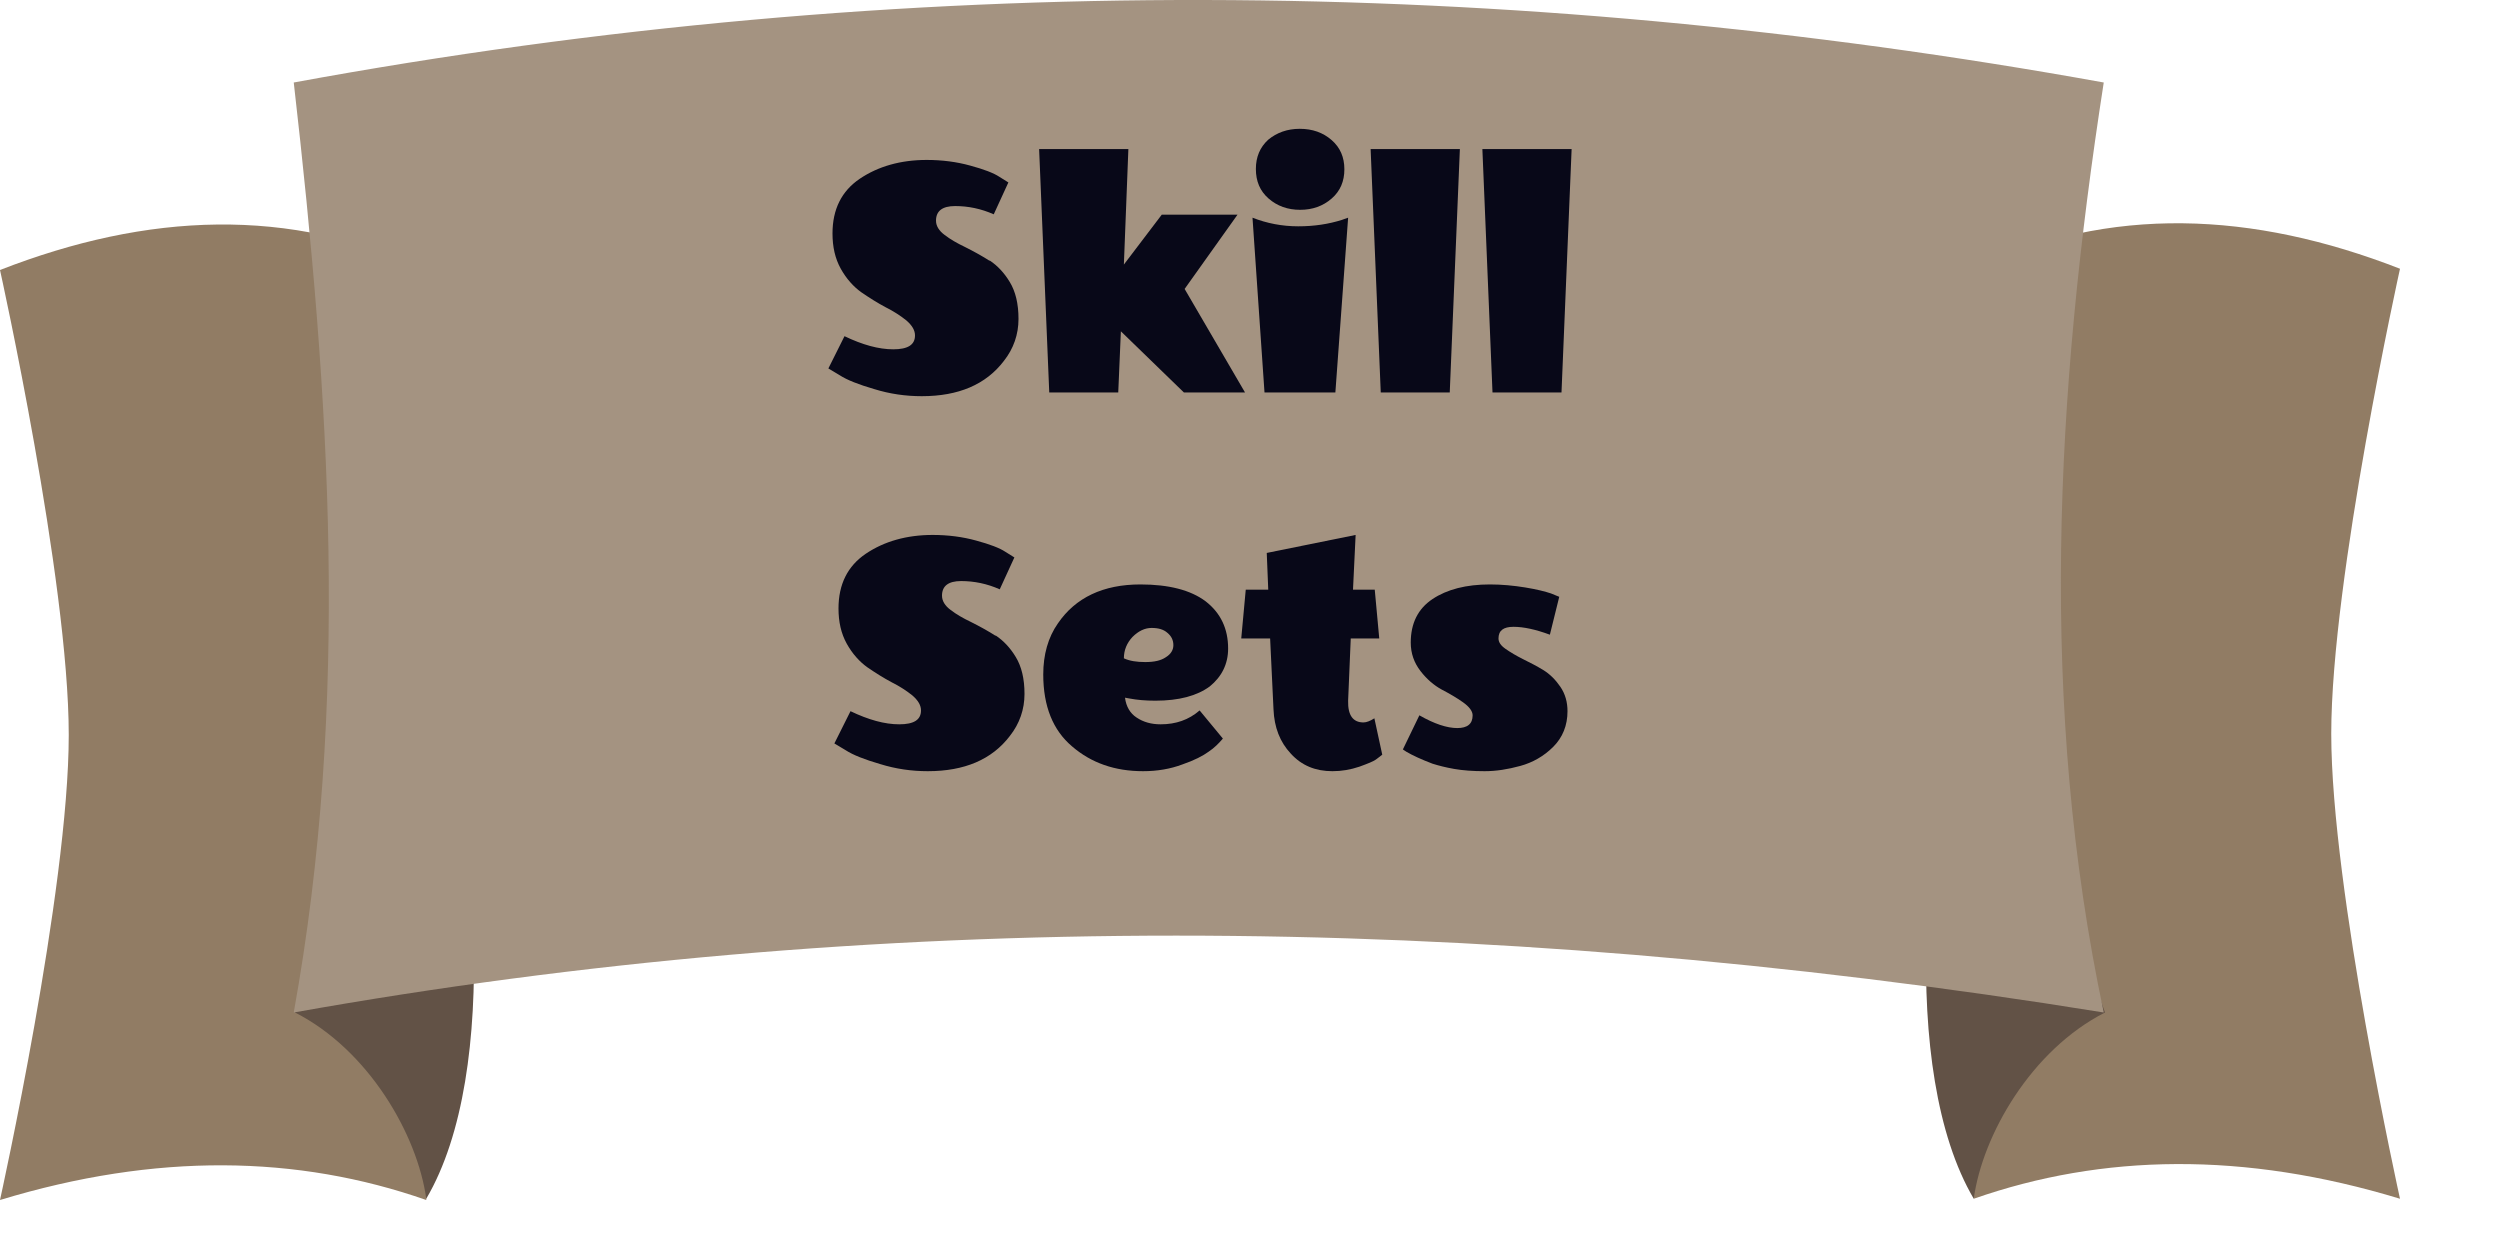
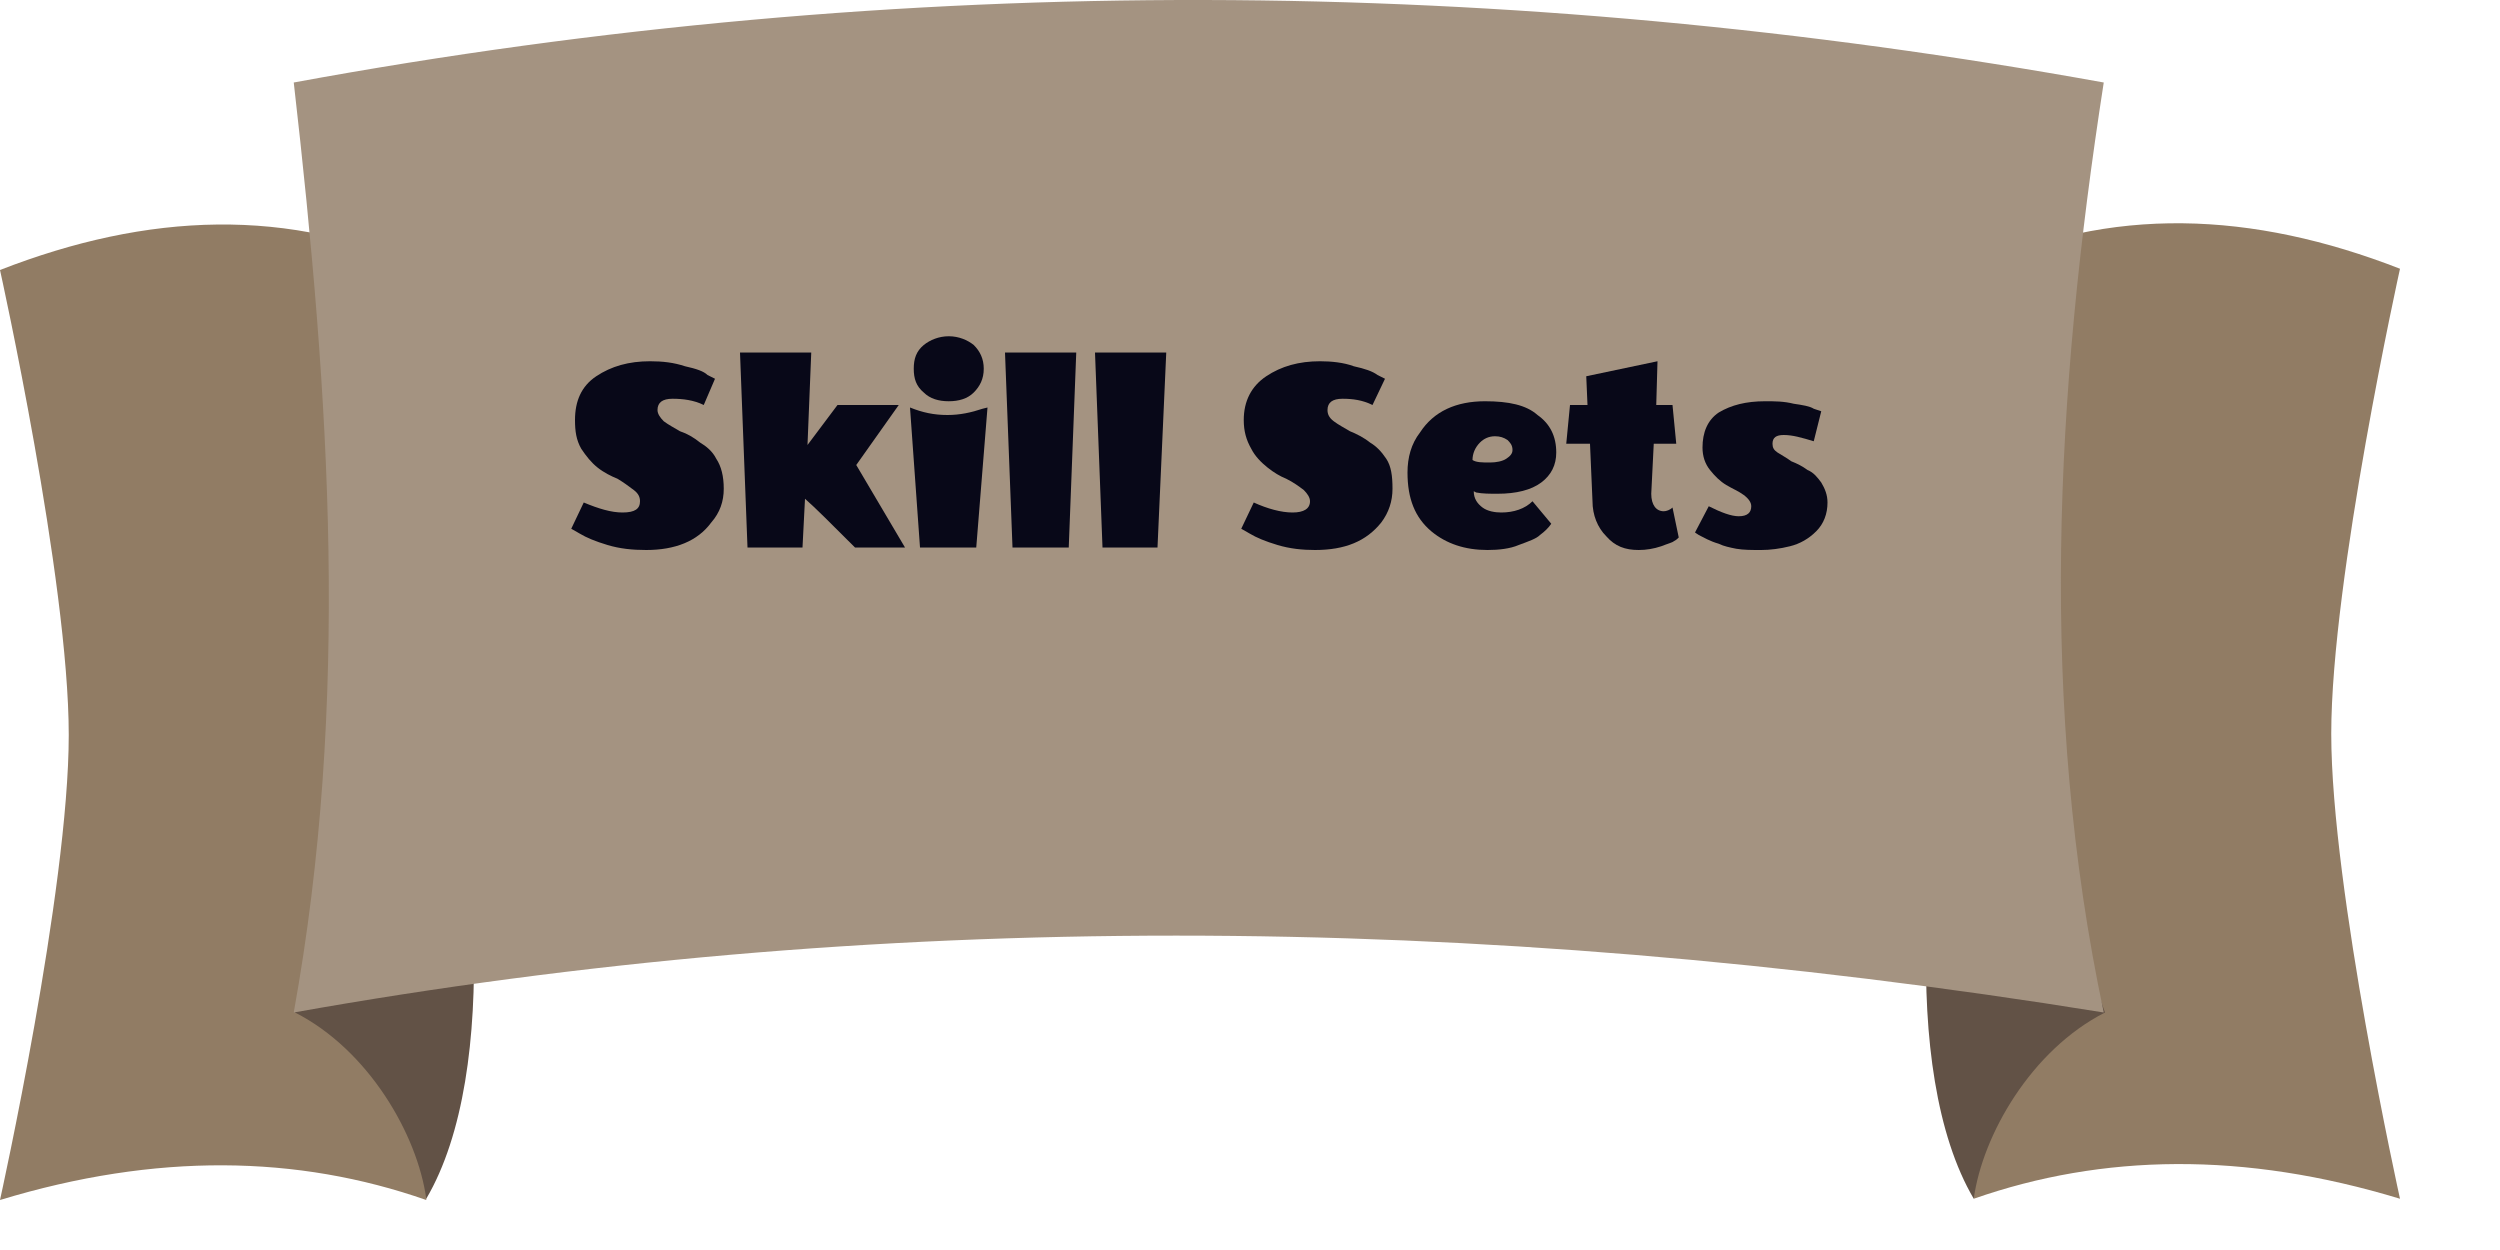
<svg xmlns="http://www.w3.org/2000/svg" width="100%" height="100%" viewBox="0 0 2 1" version="1.1" xml:space="preserve" style="fill-rule:evenodd;clip-rule:evenodd;stroke-linejoin:round;stroke-miterlimit:2;">
  <path d="M0.341,0.216c-0.109,-0.051 -0.223,-0.046 -0.341,-0c0,-0 0.055,0.248 0.055,0.372c-0,0.124 -0.055,0.372 -0.055,0.372c0.125,-0.038 0.238,-0.036 0.341,-0c0.008,-0.248 0.01,-0.496 0,-0.744Z" style="fill:#917c64;" />
  <path d="M1.579,0.215c0.109,-0.051 0.223,-0.046 0.341,-0c-0,-0 -0.055,0.248 -0.055,0.372c0,0.124 0.055,0.372 0.055,0.372c-0.125,-0.038 -0.238,-0.036 -0.341,-0c-0.008,-0.248 -0.01,-0.496 -0,-0.744Z" style="fill:#917c64;" />
  <path d="M0.236,0.81c0.059,0.03 0.098,0.098 0.105,0.149c0.06,-0.102 0.041,-0.311 0,-0.447l-0.105,0.298Z" style="fill:#625246;" />
  <path d="M1.684,0.81c-0.059,0.03 -0.098,0.098 -0.105,0.149c-0.06,-0.102 -0.041,-0.311 -0,-0.447l0.105,0.298Z" style="fill:#625246;" />
  <path d="M1.683,0.066c-0.476,-0.086 -0.959,-0.09 -1.448,-0c0.029,0.254 0.045,0.495 0,0.744c0.459,-0.082 0.941,-0.082 1.448,0c-0.052,-0.245 -0.039,-0.493 0,-0.744Z" style="fill:#a49381;" />
-   <g transform="matrix(0.24,0,0,0.24,-0.0411,-0.191812)">
-     <g transform="matrix(1.25,0,0,1.25,2.9075,2.10734)">
-       <path d="M0.45,-0.352c0.021,0.014 0.039,0.033 0.054,0.058c0.015,0.025 0.023,0.057 0.023,0.098c0,0.041 -0.013,0.079 -0.039,0.112c-0.048,0.063 -0.121,0.094 -0.219,0.094c-0.043,-0 -0.085,-0.006 -0.127,-0.019c-0.041,-0.012 -0.072,-0.024 -0.092,-0.037l-0.03,-0.018l0.043,-0.086c0.048,0.023 0.091,0.035 0.13,0.035c0.039,-0 0.058,-0.012 0.058,-0.037c-0,-0.014 -0.008,-0.027 -0.023,-0.04c-0.015,-0.012 -0.033,-0.024 -0.055,-0.035c-0.021,-0.011 -0.043,-0.025 -0.065,-0.04c-0.021,-0.015 -0.04,-0.036 -0.055,-0.063c-0.015,-0.027 -0.022,-0.058 -0.022,-0.094c-0,-0.064 0.024,-0.113 0.073,-0.146c0.049,-0.033 0.109,-0.05 0.178,-0.05c0.041,0 0.08,0.005 0.116,0.015c0.037,0.01 0.063,0.02 0.078,0.03l0.024,0.015l-0.039,0.085c-0.034,-0.015 -0.068,-0.022 -0.103,-0.022c-0.034,-0 -0.051,0.013 -0.051,0.039c0,0.014 0.008,0.027 0.023,0.038c0.014,0.011 0.033,0.022 0.054,0.032c0.022,0.011 0.044,0.023 0.066,0.037Z" style="fill:#080818;fill-rule:nonzero;" />
-     </g>
-     <g transform="matrix(1.25,0,0,1.25,3.5975,2.10734)">
-       <path d="M0.416,-0c-0.079,-0.077 -0.135,-0.131 -0.168,-0.163l-0.007,0.163l-0.184,-0l-0.027,-0.649l0.238,0l-0.012,0.308l0.101,-0.133l0.202,0l-0.141,0.198l0.161,0.276l-0.163,-0Z" style="fill:#080818;fill-rule:nonzero;" />
-     </g>
-     <g transform="matrix(1.25,0,0,1.25,4.30875,2.10734)">
-       <path d="M0.268,-0.46l0.017,-0.006l-0.034,0.466l-0.189,-0l-0.032,-0.466c0.038,0.015 0.079,0.023 0.122,0.023c0.043,0 0.081,-0.006 0.116,-0.017Zm-0.111,-0.027c-0.033,0 -0.061,-0.01 -0.084,-0.03c-0.023,-0.02 -0.034,-0.046 -0.034,-0.079c-0,-0.032 0.011,-0.058 0.033,-0.078c0.023,-0.019 0.051,-0.029 0.084,-0.029c0.034,0 0.062,0.01 0.085,0.03c0.023,0.02 0.034,0.046 0.034,0.078c0,0.032 -0.011,0.058 -0.034,0.078c-0.023,0.02 -0.051,0.03 -0.084,0.03Z" style="fill:#080818;fill-rule:nonzero;" />
-     </g>
-     <g transform="matrix(1.25,0,0,1.25,4.7025,2.10734)">
-       <path d="M0.268,-0.649l-0.027,0.649l-0.184,-0l-0.027,-0.649l0.238,0Z" style="fill:#080818;fill-rule:nonzero;" />
-     </g>
-     <g transform="matrix(1.25,0,0,1.25,5.075,2.10734)">
-       <path d="M0.268,-0.649l-0.027,0.649l-0.184,-0l-0.027,-0.649l0.238,0Z" style="fill:#080818;fill-rule:nonzero;" />
-     </g>
-     <g transform="matrix(1.25,0,0,1.25,2.9275,3.35734)">
-       <path d="M0.45,-0.352c0.021,0.014 0.039,0.033 0.054,0.058c0.015,0.025 0.023,0.057 0.023,0.098c0,0.041 -0.013,0.079 -0.039,0.112c-0.048,0.063 -0.121,0.094 -0.219,0.094c-0.043,-0 -0.085,-0.006 -0.127,-0.019c-0.041,-0.012 -0.072,-0.024 -0.092,-0.037l-0.03,-0.018l0.043,-0.086c0.048,0.023 0.091,0.035 0.13,0.035c0.039,-0 0.058,-0.012 0.058,-0.037c-0,-0.014 -0.008,-0.027 -0.023,-0.04c-0.015,-0.012 -0.033,-0.024 -0.055,-0.035c-0.021,-0.011 -0.043,-0.025 -0.065,-0.04c-0.021,-0.015 -0.04,-0.036 -0.055,-0.063c-0.015,-0.027 -0.022,-0.058 -0.022,-0.094c-0,-0.064 0.024,-0.113 0.073,-0.146c0.049,-0.033 0.109,-0.05 0.178,-0.05c0.041,0 0.08,0.005 0.116,0.015c0.037,0.01 0.063,0.02 0.078,0.03l0.024,0.015l-0.039,0.085c-0.034,-0.015 -0.068,-0.022 -0.103,-0.022c-0.034,-0 -0.051,0.013 -0.051,0.039c0,0.014 0.008,0.027 0.023,0.038c0.014,0.011 0.033,0.022 0.054,0.032c0.022,0.011 0.044,0.023 0.066,0.037Z" style="fill:#080818;fill-rule:nonzero;" />
-     </g>
-     <g transform="matrix(1.25,0,0,1.25,3.6175,3.35734)">
-       <path d="M0.291,0.01c-0.075,-0 -0.138,-0.022 -0.189,-0.066c-0.051,-0.043 -0.077,-0.107 -0.077,-0.192c0,-0.053 0.013,-0.099 0.039,-0.136c0.047,-0.069 0.121,-0.104 0.22,-0.104c0.076,0 0.134,0.015 0.174,0.045c0.04,0.031 0.06,0.073 0.06,0.126c0,0.041 -0.017,0.075 -0.049,0.101c-0.034,0.025 -0.082,0.038 -0.145,0.038c-0.026,0 -0.049,-0.002 -0.07,-0.006l-0.011,-0.002c0.003,0.024 0.014,0.042 0.031,0.053c0.018,0.012 0.039,0.018 0.064,0.018c0.041,0 0.075,-0.012 0.104,-0.037l0.062,0.075c-0.011,0.013 -0.023,0.025 -0.038,0.035c-0.015,0.011 -0.038,0.023 -0.07,0.034c-0.032,0.012 -0.067,0.018 -0.105,0.018Zm0.081,-0.336c-0,-0.013 -0.005,-0.024 -0.016,-0.033c-0.01,-0.009 -0.024,-0.013 -0.042,-0.013c-0.018,0 -0.035,0.008 -0.051,0.024c-0.015,0.016 -0.023,0.035 -0.023,0.057c0.015,0.007 0.034,0.01 0.057,0.01c0.024,-0 0.042,-0.004 0.055,-0.013c0.013,-0.008 0.02,-0.019 0.02,-0.032Z" style="fill:#080818;fill-rule:nonzero;" />
-     </g>
-     <g transform="matrix(1.25,0,0,1.25,4.29625,3.35734)">
-       <path d="M0.295,-0.178c-0.001,0.039 0.013,0.058 0.041,0.058c0.008,0 0.018,-0.004 0.029,-0.011l0.021,0.097c-0.004,0.003 -0.01,0.008 -0.017,0.013c-0.007,0.005 -0.022,0.011 -0.044,0.019c-0.024,0.008 -0.047,0.012 -0.072,0.012c-0.045,-0 -0.082,-0.015 -0.111,-0.047c-0.029,-0.031 -0.044,-0.07 -0.046,-0.118l-0.009,-0.189l-0.077,0l0.012,-0.13l0.06,0l-0.004,-0.098l0.237,-0.048l-0.007,0.146l0.058,0l0.012,0.13l-0.076,0l-0.007,0.166Z" style="fill:#080818;fill-rule:nonzero;" />
-     </g>
-     <g transform="matrix(1.25,0,0,1.25,4.81625,3.35734)">
-       <path d="M0.464,-0.15c0,0.038 -0.013,0.07 -0.038,0.095c-0.025,0.025 -0.055,0.042 -0.088,0.051c-0.033,0.009 -0.064,0.014 -0.095,0.014c-0.031,-0 -0.058,-0.002 -0.081,-0.006c-0.023,-0.004 -0.042,-0.009 -0.058,-0.014c-0.029,-0.011 -0.053,-0.022 -0.07,-0.032l-0.009,-0.006l0.044,-0.091c0.04,0.023 0.074,0.034 0.101,0.034c0.027,-0 0.041,-0.011 0.041,-0.034c-0,-0.011 -0.009,-0.023 -0.026,-0.035c-0.017,-0.012 -0.036,-0.023 -0.057,-0.034c-0.02,-0.011 -0.039,-0.027 -0.056,-0.049c-0.017,-0.022 -0.026,-0.047 -0.026,-0.076c-0,-0.051 0.019,-0.09 0.058,-0.116c0.039,-0.026 0.09,-0.039 0.153,-0.039c0.032,0 0.063,0.003 0.094,0.008c0.031,0.005 0.054,0.011 0.069,0.016l0.022,0.009l-0.025,0.101c-0.038,-0.014 -0.07,-0.021 -0.097,-0.021c-0.027,0 -0.04,0.01 -0.04,0.031c-0,0.01 0.006,0.019 0.019,0.028c0.013,0.009 0.028,0.018 0.046,0.027c0.018,0.009 0.036,0.018 0.054,0.029c0.018,0.011 0.033,0.026 0.046,0.045c0.013,0.019 0.019,0.041 0.019,0.065Z" style="fill:#080818;fill-rule:nonzero;" />
-     </g>
-   </g>
-   <path d="M-0.509,-0.186c0.011,-0 0.02,-0.006 0.026,-0.018c0.006,-0.012 0.009,-0.024 0.009,-0.037c-0,-0.013 -0.003,-0.023 -0.007,-0.031c-0.005,-0.007 -0.011,-0.011 -0.018,-0.011l-0.002,-0l-0.009,0.097l0.001,-0Zm-0.001,0.024l-0.047,-0l-0.014,-0.146l0.07,0c0.036,0 0.061,0.01 0.074,0.03c0.007,0.01 0.011,0.022 0.011,0.037c-0,0.052 -0.032,0.079 -0.094,0.079Z" style="fill:#080818;fill-rule:nonzero;" />
-   <path d="M-0.363,-0.16c-0.013,0 -0.023,-0.003 -0.031,-0.011c-0.008,-0.007 -0.012,-0.017 -0.012,-0.03c0,-0.013 0.005,-0.023 0.014,-0.029c0.009,-0.006 0.02,-0.009 0.032,-0.009c0.013,0 0.024,0.002 0.033,0.006c-0.002,-0.013 -0.01,-0.02 -0.025,-0.02c-0.007,0 -0.015,0.002 -0.025,0.004l-0.006,-0.021c0.014,-0.006 0.029,-0.009 0.044,-0.009c0.043,-0 0.064,0.018 0.064,0.054c0,0.013 -0.001,0.03 -0.004,0.052l-0.001,0.011l-0.04,-0l-0.001,-0.013c-0.011,0.01 -0.025,0.015 -0.042,0.015Zm0.021,-0.029c0.007,-0 0.014,-0.002 0.019,-0.006l-0.002,-0.016c-0.004,-0.003 -0.008,-0.004 -0.013,-0.004c-0.005,-0 -0.009,0.001 -0.012,0.003c-0.003,0.003 -0.005,0.006 -0.005,0.009c0,0.004 0.002,0.007 0.004,0.009c0.002,0.003 0.005,0.005 0.009,0.005Z" style="fill:#080818;fill-rule:nonzero;" />
-   <path d="M-0.197,-0.205c0,0.009 0.003,0.014 0.01,0.014c0.002,0 0.004,-0.001 0.007,-0.003l0.005,0.024c-0.001,0.001 -0.002,0.002 -0.004,0.003c-0.002,0.001 -0.005,0.002 -0.011,0.004c-0.005,0.002 -0.011,0.003 -0.017,0.003c-0.011,0 -0.02,-0.003 -0.026,-0.011c-0.007,-0.007 -0.011,-0.017 -0.012,-0.028l-0.002,-0.046l-0.018,0l0.003,-0.031l0.014,0l-0.001,-0.023l0.057,-0.012l-0.002,0.035l0.014,0l0.003,0.031l-0.018,0l-0.002,0.04Z" style="fill:#080818;fill-rule:nonzero;" />
-   <path d="M-0.119,-0.16c-0.013,0 -0.023,-0.003 -0.031,-0.011c-0.008,-0.007 -0.012,-0.017 -0.012,-0.03c0,-0.013 0.005,-0.023 0.014,-0.029c0.009,-0.006 0.019,-0.009 0.032,-0.009c0.013,0 0.024,0.002 0.033,0.006c-0.002,-0.013 -0.01,-0.02 -0.025,-0.02c-0.007,0 -0.015,0.002 -0.025,0.004l-0.006,-0.021c0.014,-0.006 0.029,-0.009 0.044,-0.009c0.043,-0 0.064,0.018 0.064,0.054c0,0.013 -0.001,0.03 -0.004,0.052l-0.001,0.011l-0.04,-0l-0.001,-0.013c-0.011,0.01 -0.025,0.015 -0.042,0.015Zm0.021,-0.029c0.007,-0 0.013,-0.002 0.019,-0.006l-0.002,-0.016c-0.004,-0.003 -0.008,-0.004 -0.013,-0.004c-0.005,-0 -0.009,0.001 -0.012,0.003c-0.003,0.003 -0.005,0.006 -0.005,0.009c0,0.004 0.001,0.007 0.004,0.009c0.002,0.003 0.005,0.005 0.009,0.005Z" style="fill:#080818;fill-rule:nonzero;" />
+   <path d="M0.56,0.354c0.005,0.003 0.01,0.007 0.013,0.013c0.004,0.006 0.006,0.014 0.006,0.024c-0,0.01 -0.003,0.019 -0.01,0.027c-0.011,0.015 -0.029,0.022 -0.052,0.022c-0.011,0 -0.021,-0.001 -0.031,-0.004c-0.01,-0.003 -0.017,-0.006 -0.022,-0.009l-0.007,-0.004l0.01,-0.021c0.012,0.005 0.022,0.008 0.031,0.008c0.01,0 0.014,-0.003 0.014,-0.009c0,-0.003 -0.001,-0.006 -0.005,-0.009c-0.004,-0.003 -0.008,-0.006 -0.013,-0.009c-0.005,-0.002 -0.011,-0.005 -0.016,-0.009c-0.005,-0.004 -0.009,-0.009 -0.013,-0.015c-0.004,-0.007 -0.005,-0.014 -0.005,-0.023c-0,-0.015 0.005,-0.027 0.017,-0.035c0.012,-0.008 0.026,-0.012 0.043,-0.012c0.01,0 0.019,0.001 0.028,0.004c0.009,0.002 0.015,0.004 0.018,0.007l0.006,0.003l-0.009,0.021c-0.008,-0.004 -0.017,-0.005 -0.025,-0.005c-0.008,-0 -0.012,0.003 -0.012,0.009c-0,0.003 0.002,0.006 0.005,0.009c0.004,0.003 0.008,0.005 0.013,0.008c0.006,0.002 0.011,0.005 0.016,0.009Z" style="fill:#080818;fill-rule:nonzero;" />
+   <path d="M0.684,0.438c-0.019,-0.019 -0.032,-0.032 -0.04,-0.039l-0.002,0.039l-0.044,-0l-0.006,-0.156l0.057,0l-0.003,0.074l0.024,-0.032l0.049,0l-0.034,0.048l0.039,0.066l-0.04,-0Z" style="fill:#080818;fill-rule:nonzero;" />
+   <path d="M0.786,0.327l0.004,-0.001l-0.009,0.112l-0.045,-0l-0.008,-0.112c0.01,0.004 0.019,0.006 0.03,0.006c0.01,-0 0.019,-0.002 0.028,-0.005Zm-0.027,-0.006c-0.008,0 -0.015,-0.002 -0.02,-0.007c-0.006,-0.005 -0.008,-0.011 -0.008,-0.019c-0,-0.008 0.002,-0.014 0.008,-0.019c0.005,-0.004 0.012,-0.007 0.02,-0.007c0.008,0 0.015,0.003 0.02,0.007c0.005,0.005 0.008,0.011 0.008,0.019c0,0.008 -0.003,0.014 -0.008,0.019c-0.005,0.005 -0.012,0.007 -0.02,0.007Z" style="fill:#080818;fill-rule:nonzero;" />
+   <path d="M0.861,0.282l-0.006,0.156l-0.045,-0l-0.006,-0.156l0.057,0Z" style="fill:#080818;fill-rule:nonzero;" />
+   <path d="M0.933,0.282l-0.007,0.156l-0.044,-0l-0.006,-0.156l0.057,0Z" style="fill:#080818;fill-rule:nonzero;" />
+   <path d="M1.096,0.354c0.005,0.003 0.009,0.007 0.013,0.013c0.004,0.006 0.005,0.014 0.005,0.024c0,0.01 -0.003,0.019 -0.009,0.027c-0.012,0.015 -0.029,0.022 -0.053,0.022c-0.01,0 -0.02,-0.001 -0.03,-0.004c-0.01,-0.003 -0.017,-0.006 -0.022,-0.009l-0.007,-0.004l0.01,-0.021c0.011,0.005 0.022,0.008 0.031,0.008c0.009,0 0.014,-0.003 0.014,-0.009c0,-0.003 -0.002,-0.006 -0.005,-0.009c-0.004,-0.003 -0.008,-0.006 -0.014,-0.009c-0.005,-0.002 -0.01,-0.005 -0.015,-0.009c-0.005,-0.004 -0.01,-0.009 -0.013,-0.015c-0.004,-0.007 -0.006,-0.014 -0.006,-0.023c0,-0.015 0.006,-0.027 0.018,-0.035c0.012,-0.008 0.026,-0.012 0.043,-0.012c0.009,0 0.019,0.001 0.027,0.004c0.009,0.002 0.015,0.004 0.019,0.007l0.006,0.003l-0.01,0.021c-0.008,-0.004 -0.016,-0.005 -0.024,-0.005c-0.008,-0 -0.012,0.003 -0.012,0.009c-0,0.003 0.001,0.006 0.005,0.009c0.004,0.003 0.008,0.005 0.013,0.008c0.005,0.002 0.011,0.005 0.016,0.009Z" style="fill:#080818;fill-rule:nonzero;" />
+   <path d="M1.19,0.44c-0.018,0 -0.033,-0.005 -0.045,-0.015c-0.013,-0.011 -0.019,-0.026 -0.019,-0.047c0,-0.012 0.003,-0.023 0.01,-0.032c0.011,-0.017 0.029,-0.025 0.052,-0.025c0.019,-0 0.033,0.003 0.042,0.011c0.01,0.007 0.015,0.017 0.015,0.03c-0,0.01 -0.004,0.018 -0.012,0.024c-0.008,0.006 -0.02,0.009 -0.035,0.009c-0.006,0 -0.012,-0 -0.017,-0.001l-0.002,-0.001c0,0.006 0.003,0.01 0.007,0.013c0.004,0.003 0.01,0.004 0.015,0.004c0.01,0 0.019,-0.003 0.025,-0.009l0.015,0.018c-0.002,0.003 -0.005,0.006 -0.009,0.009c-0.003,0.003 -0.009,0.005 -0.017,0.008c-0.007,0.003 -0.016,0.004 -0.025,0.004Zm0.02,-0.08c-0,-0.004 -0.002,-0.006 -0.004,-0.008c-0.003,-0.002 -0.006,-0.003 -0.01,-0.003c-0.005,-0 -0.009,0.002 -0.012,0.005c-0.004,0.004 -0.006,0.009 -0.006,0.014c0.003,0.002 0.008,0.002 0.014,0.002c0.005,0 0.01,-0.001 0.013,-0.003c0.003,-0.002 0.005,-0.004 0.005,-0.007Z" style="fill:#080818;fill-rule:nonzero;" />
+   <path d="M1.321,0.395c0,0.009 0.004,0.014 0.01,0.014c0.002,0 0.005,-0.001 0.007,-0.003l0.005,0.024c-0.001,0.001 -0.002,0.002 -0.004,0.003c-0.001,0.001 -0.005,0.002 -0.01,0.004c-0.006,0.002 -0.012,0.003 -0.018,0.003c-0.011,0 -0.019,-0.003 -0.026,-0.011c-0.007,-0.007 -0.011,-0.017 -0.011,-0.028l-0.002,-0.046l-0.019,0l0.003,-0.031l0.014,0l-0.001,-0.023l0.057,-0.012l-0.001,0.035l0.013,0l0.003,0.031l-0.018,0l-0.002,0.04Z" style="fill:#080818;fill-rule:nonzero;" />
+   <path d="M1.462,0.402c-0,0.009 -0.003,0.017 -0.009,0.023c-0.006,0.006 -0.013,0.01 -0.021,0.012c-0.008,0.002 -0.016,0.003 -0.023,0.003c-0.008,0 -0.014,-0 -0.02,-0.001c-0.005,-0.001 -0.01,-0.002 -0.014,-0.004c-0.007,-0.002 -0.012,-0.005 -0.016,-0.007l-0.003,-0.002l0.011,-0.021c0.01,0.005 0.018,0.008 0.024,0.008c0.007,-0 0.01,-0.003 0.01,-0.008c0,-0.003 -0.002,-0.006 -0.006,-0.009c-0.004,-0.003 -0.009,-0.005 -0.014,-0.008c-0.005,-0.003 -0.009,-0.007 -0.013,-0.012c-0.004,-0.005 -0.006,-0.011 -0.006,-0.018c-0,-0.012 0.004,-0.022 0.013,-0.028c0.01,-0.006 0.022,-0.009 0.037,-0.009c0.008,-0 0.015,0 0.023,0.002c0.007,0.001 0.013,0.002 0.016,0.004l0.006,0.002l-0.006,0.024c-0.01,-0.003 -0.017,-0.005 -0.024,-0.005c-0.006,-0 -0.009,0.002 -0.009,0.007c-0,0.003 0.001,0.005 0.004,0.007c0.003,0.002 0.007,0.004 0.011,0.007c0.005,0.002 0.009,0.004 0.013,0.007c0.005,0.002 0.008,0.006 0.011,0.01c0.003,0.005 0.005,0.01 0.005,0.016Z" style="fill:#080818;fill-rule:nonzero;" />
</svg>
